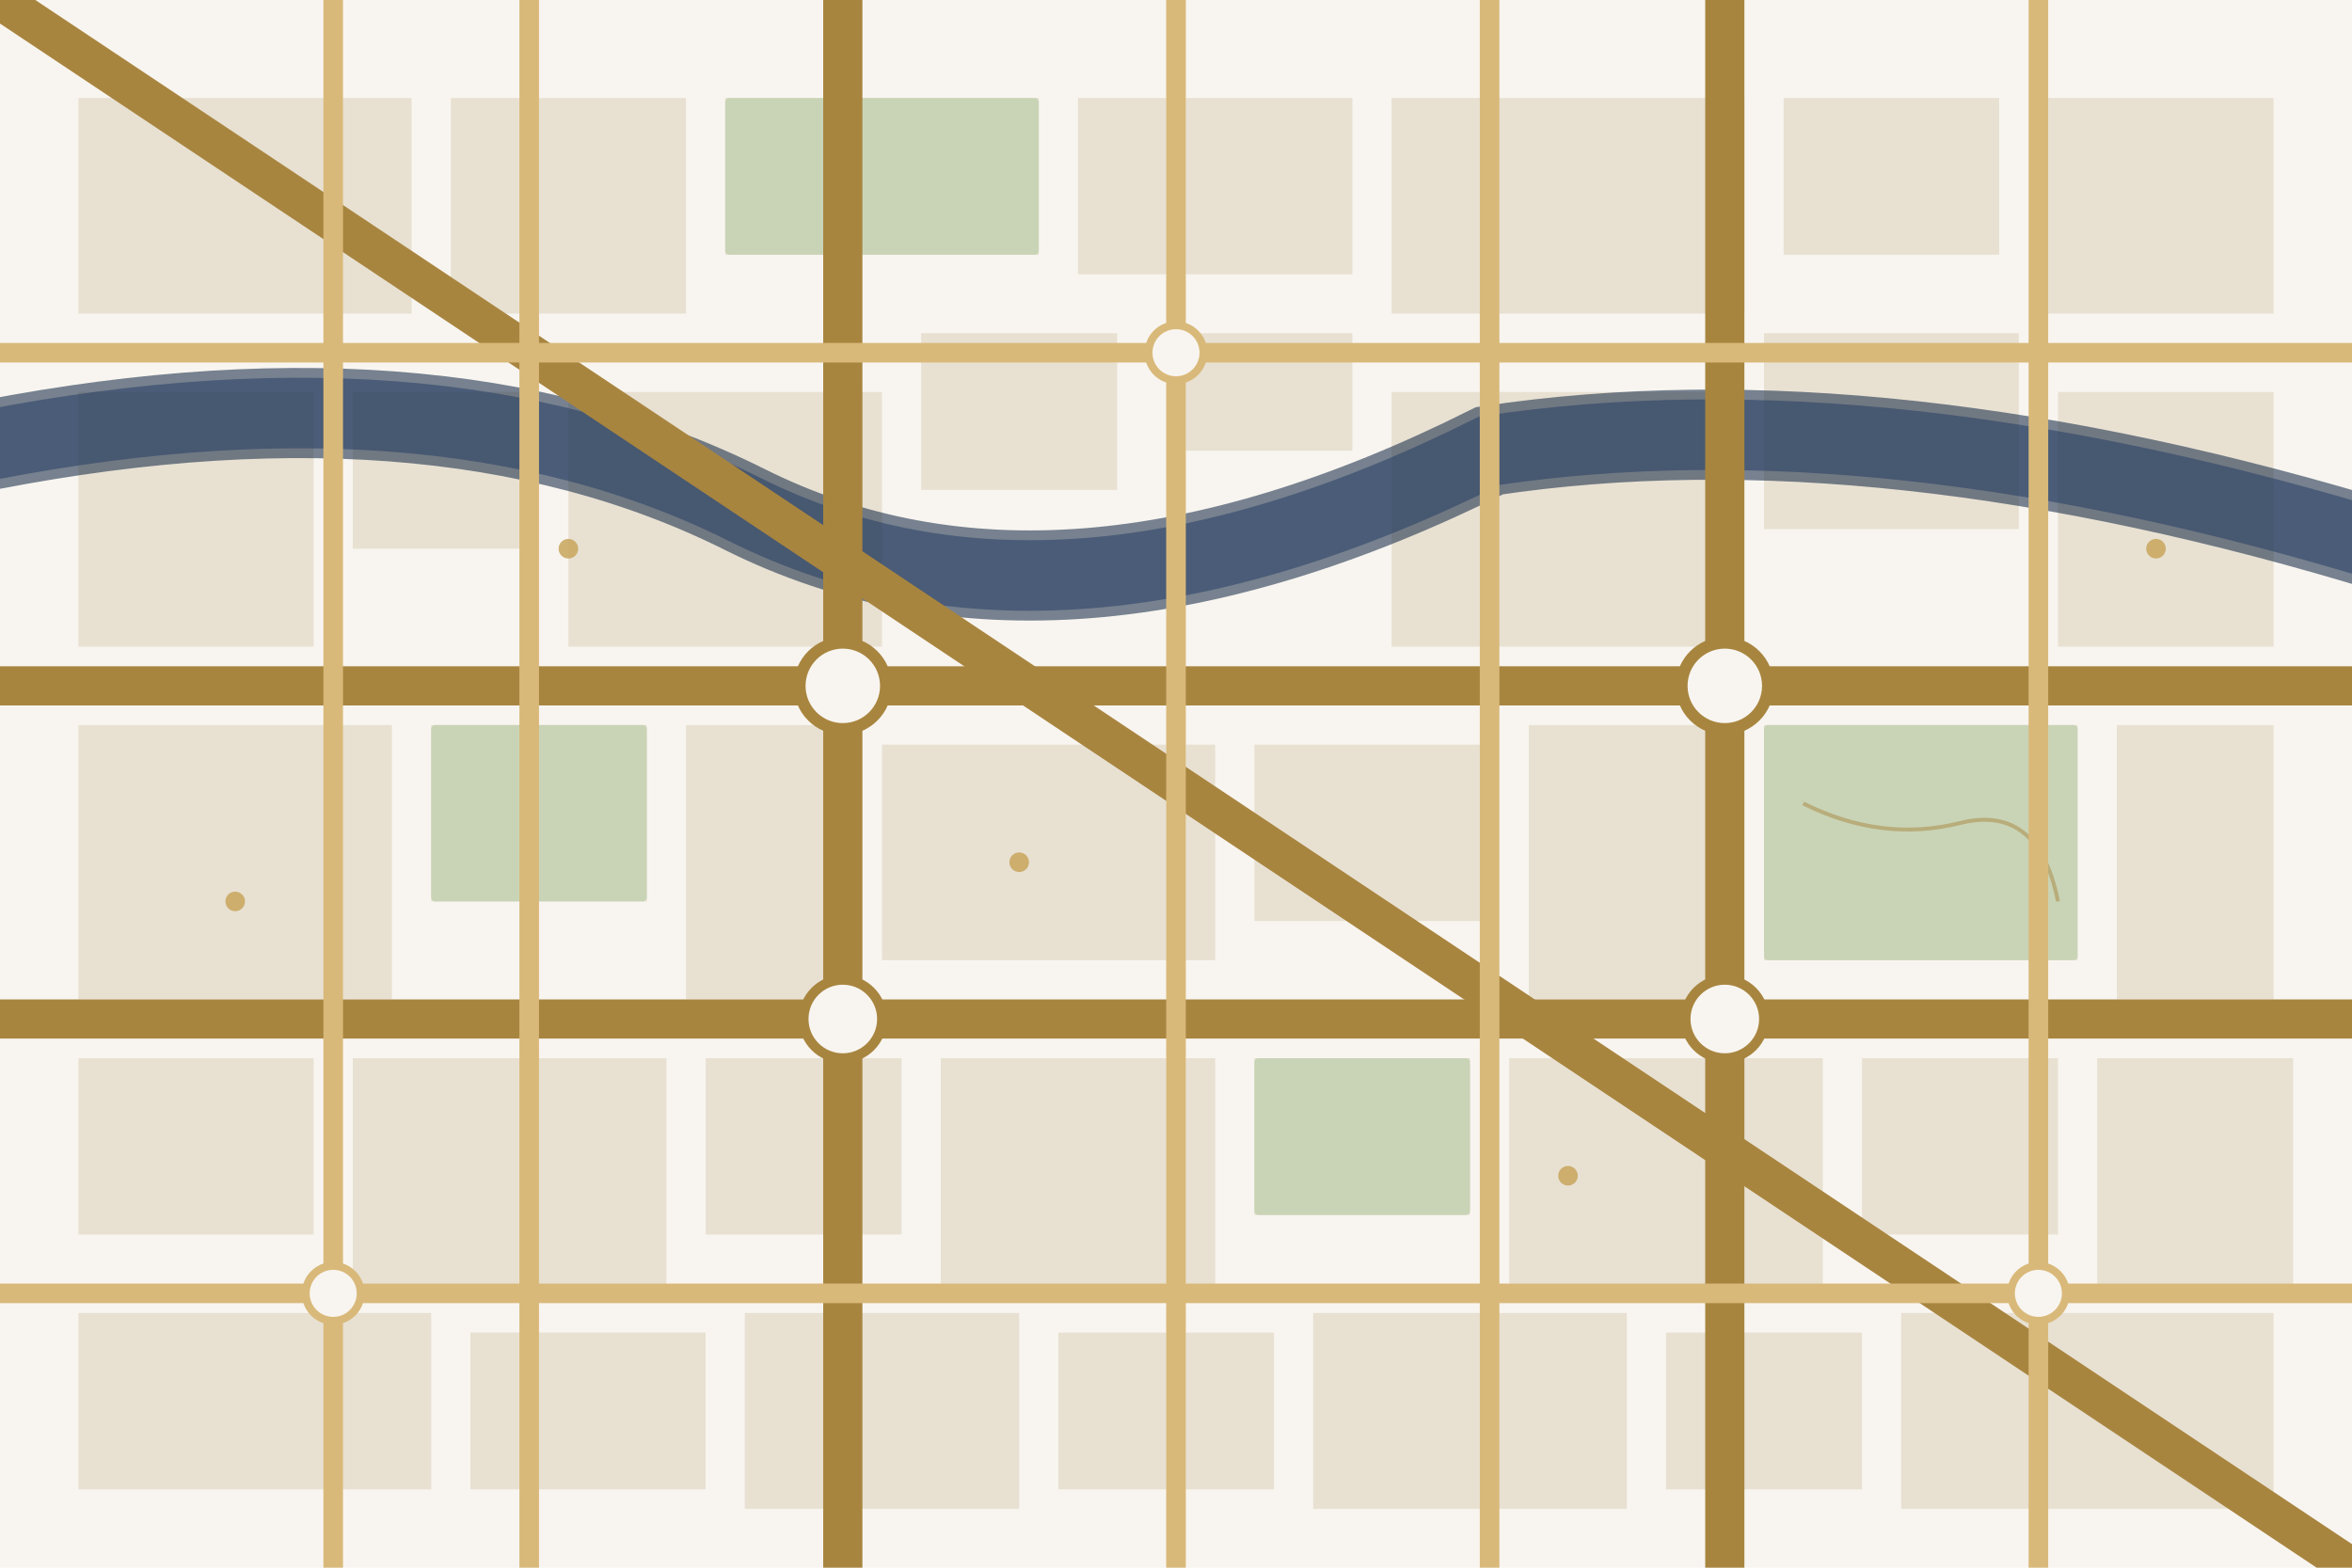
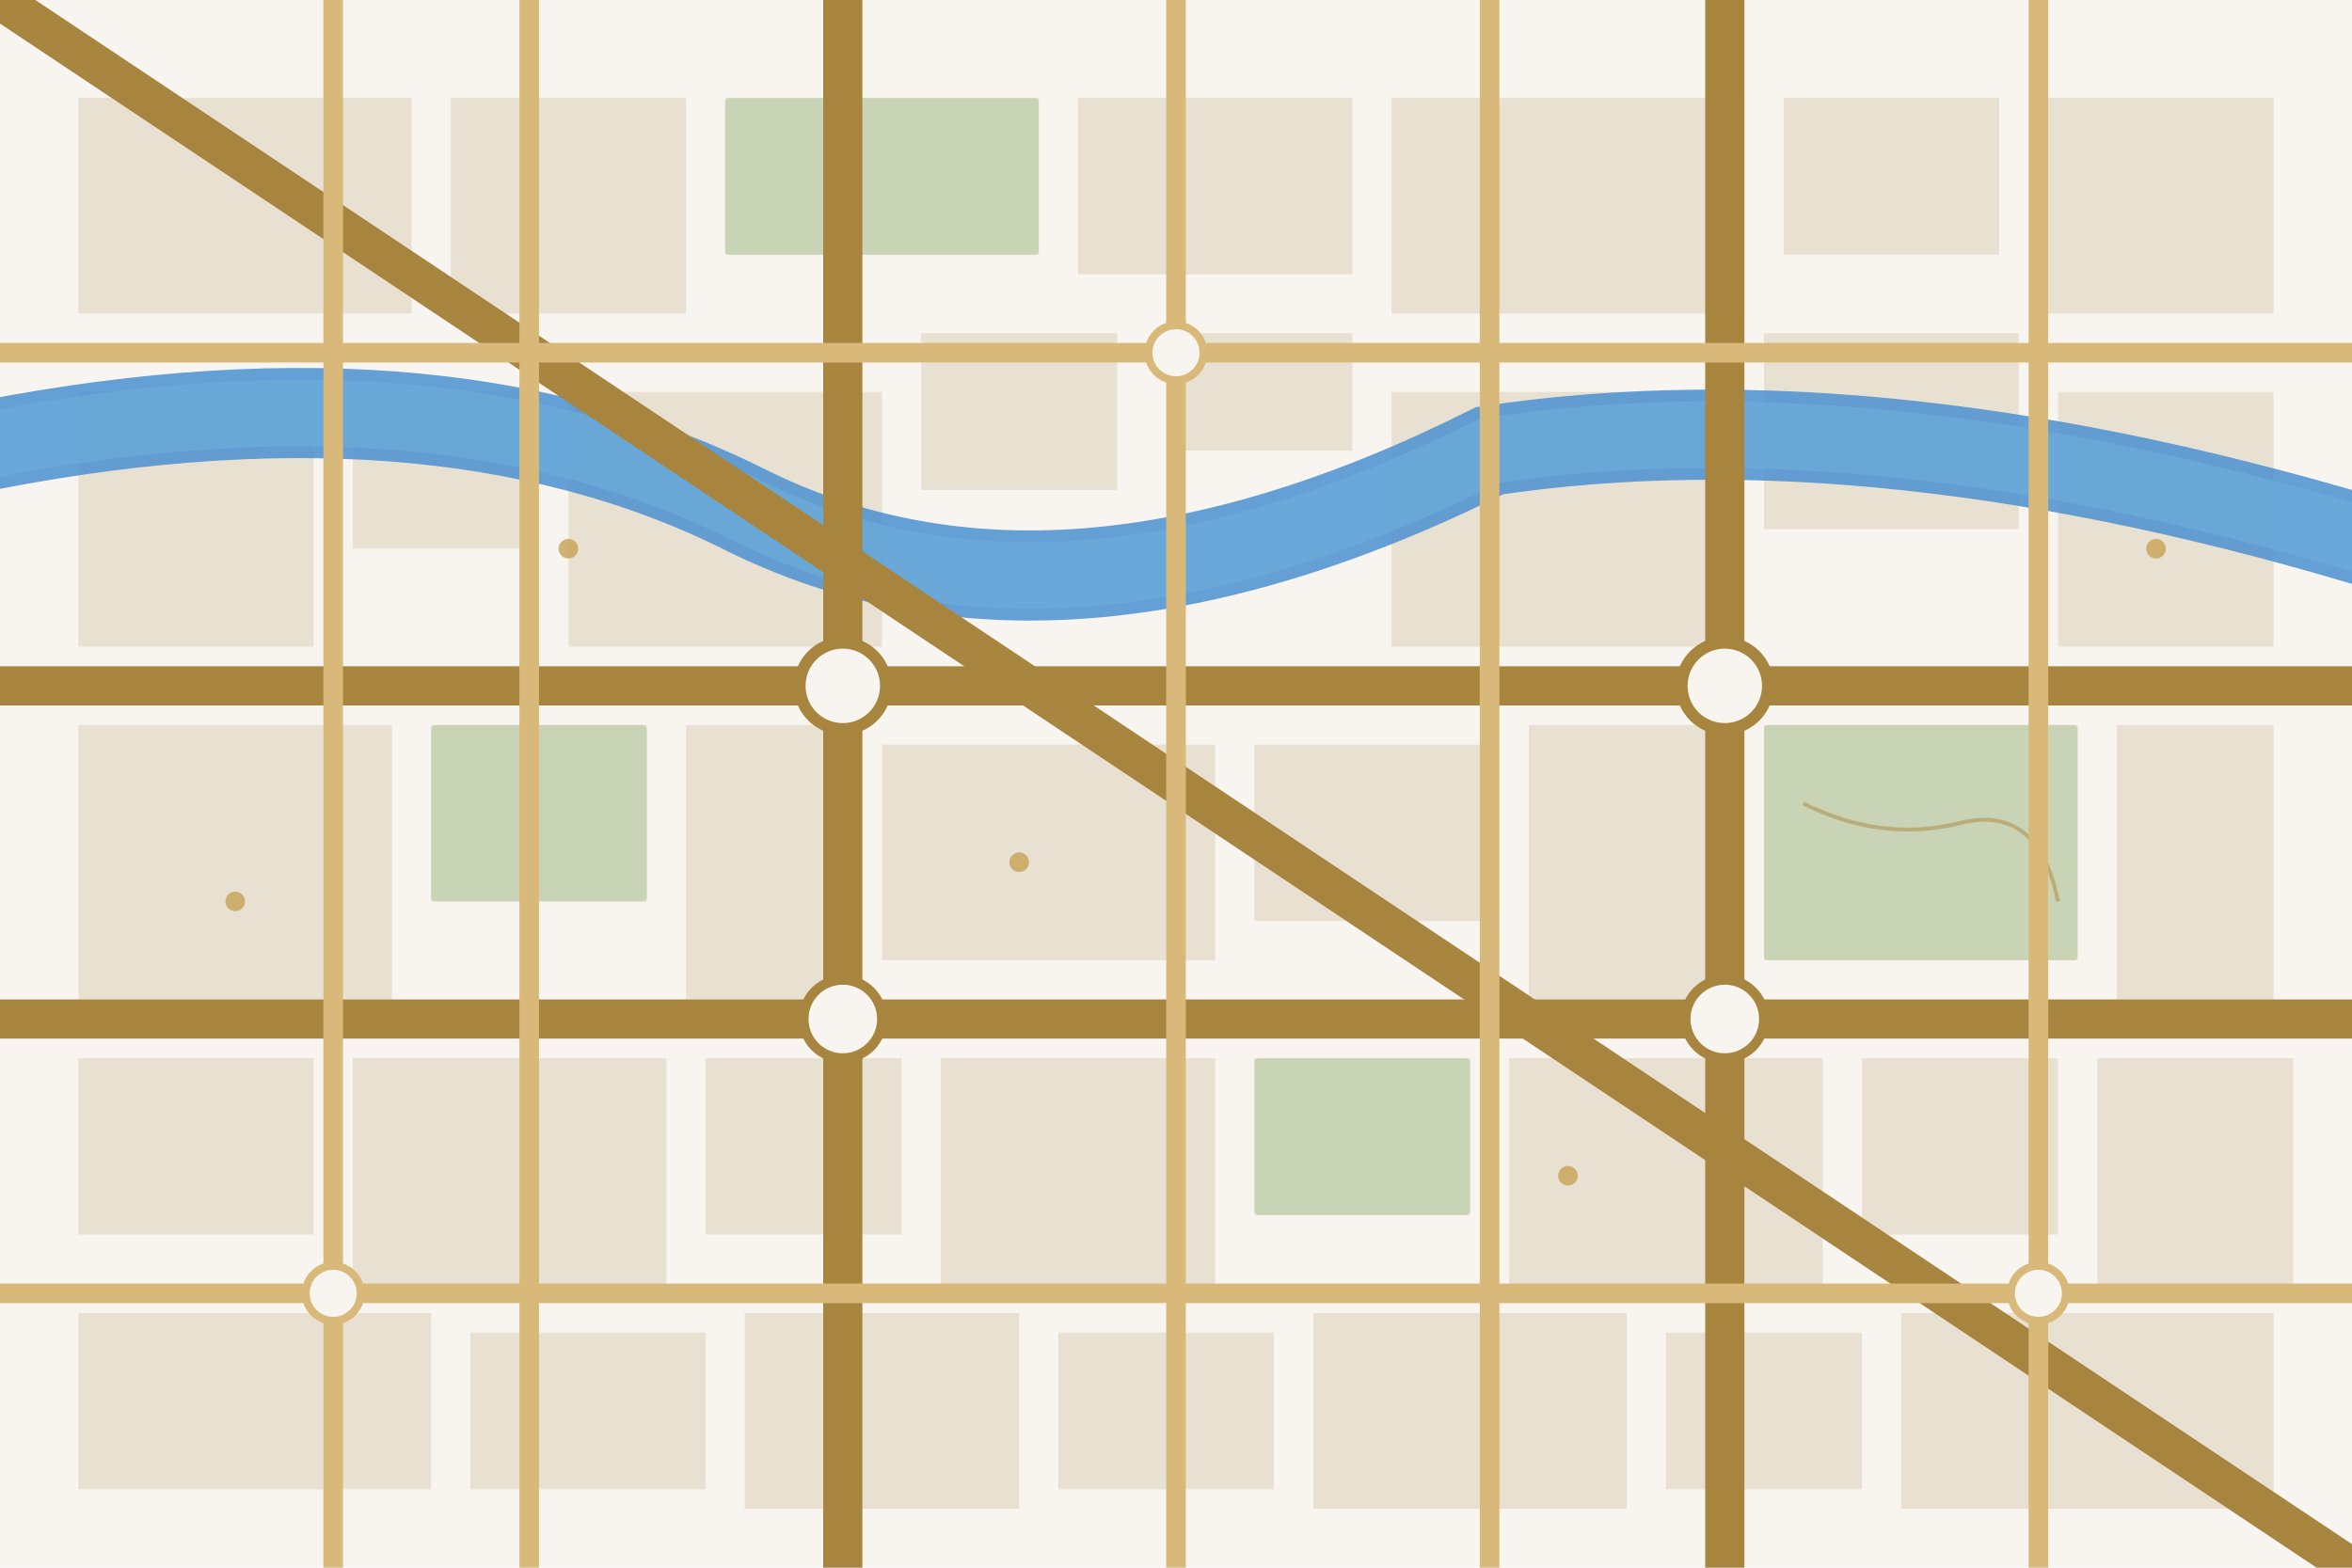
<svg xmlns="http://www.w3.org/2000/svg" viewBox="0 0 1200 800" preserveAspectRatio="xMidYMid slice" aria-hidden="true">
  <rect width="1200" height="800" fill="#f8f5f0" />
  <g fill="#e8e1d2">
    <rect x="40" y="50" width="170" height="110" />
    <rect x="230" y="50" width="120" height="110" />
    <rect x="370" y="50" width="160" height="80" />
    <rect x="550" y="50" width="140" height="90" />
    <rect x="710" y="50" width="180" height="110" />
    <rect x="910" y="50" width="110" height="80" />
    <rect x="1040" y="50" width="120" height="110" />
    <rect x="40" y="200" width="120" height="130" />
    <rect x="180" y="200" width="90" height="80" />
    <rect x="290" y="200" width="160" height="130" />
    <rect x="470" y="170" width="100" height="80" />
    <rect x="600" y="170" width="90" height="60" />
    <rect x="710" y="200" width="170" height="130" />
    <rect x="900" y="170" width="130" height="100" />
    <rect x="1050" y="200" width="110" height="130" />
    <rect x="40" y="370" width="160" height="140" />
    <rect x="220" y="370" width="110" height="90" />
    <rect x="350" y="370" width="80" height="140" />
    <rect x="450" y="380" width="170" height="110" />
    <rect x="640" y="380" width="120" height="90" />
    <rect x="780" y="370" width="100" height="140" />
    <rect x="900" y="370" width="160" height="120" />
    <rect x="1080" y="370" width="80" height="140" />
    <rect x="40" y="540" width="120" height="90" />
    <rect x="180" y="540" width="160" height="120" />
    <rect x="360" y="540" width="100" height="90" />
    <rect x="480" y="540" width="140" height="120" />
    <rect x="640" y="540" width="110" height="80" />
    <rect x="770" y="540" width="160" height="120" />
    <rect x="950" y="540" width="100" height="90" />
    <rect x="1070" y="540" width="100" height="120" />
    <rect x="40" y="670" width="180" height="90" />
    <rect x="240" y="680" width="120" height="80" />
    <rect x="380" y="670" width="140" height="100" />
    <rect x="540" y="680" width="110" height="80" />
    <rect x="670" y="670" width="160" height="100" />
    <rect x="850" y="680" width="100" height="80" />
    <rect x="970" y="670" width="190" height="100" />
  </g>
  <g fill="#c9d4b6">
    <rect x="370" y="50" width="160" height="80" rx="2" />
    <rect x="220" y="370" width="110" height="90" rx="2" />
    <rect x="640" y="540" width="110" height="80" rx="2" />
    <rect x="900" y="370" width="160" height="120" rx="2" />
    <path d="M 920 410 Q 960 430 1000 420 T 1050 460" stroke="#a8853f" stroke-width="2" fill="none" opacity="0.5" />
  </g>
-   <path d="M -20 230 Q 220 180 380 260 T 760 230 Q 960 200 1220 280" stroke="#0d2340" stroke-width="46" fill="none" opacity="0.55" stroke-linecap="round" />
-   <path d="M -20 230 Q 220 180 380 260 T 760 230 Q 960 200 1220 280" stroke="#1d3760" stroke-width="36" fill="none" opacity="0.5" stroke-linecap="round" />
+   <path d="M -20 230 Q 220 180 380 260 T 760 230 Q 960 200 1220 280" stroke="#4a8fd0" stroke-width="46" fill="none" opacity="0.85" stroke-linecap="round" />
+   <path d="M -20 230 Q 220 180 380 260 T 760 230 Q 960 200 1220 280" stroke="#6aa9d8" stroke-width="34" fill="none" opacity="0.85" stroke-linecap="round" />
  <g stroke="#a8853f" stroke-width="20" fill="none" stroke-linecap="round">
    <line x1="-20" y1="350" x2="1220" y2="350" />
    <line x1="-20" y1="520" x2="1220" y2="520" />
    <line x1="430" y1="-20" x2="430" y2="820" />
    <line x1="880" y1="-20" x2="880" y2="820" />
    <line x1="0" y1="0" x2="1200" y2="800" />
  </g>
  <g stroke="#d9b97a" stroke-width="10" fill="none" stroke-linecap="round">
    <line x1="-20" y1="180" x2="1220" y2="180" />
    <line x1="-20" y1="660" x2="1220" y2="660" />
    <line x1="170" y1="-20" x2="170" y2="820" />
    <line x1="270" y1="-20" x2="270" y2="820" />
    <line x1="600" y1="-20" x2="600" y2="820" />
    <line x1="760" y1="-20" x2="760" y2="820" />
    <line x1="1040" y1="-20" x2="1040" y2="820" />
  </g>
  <g>
    <circle cx="430" cy="350" r="22" fill="#f8f5f0" stroke="#a8853f" stroke-width="6" />
    <circle cx="880" cy="350" r="22" fill="#f8f5f0" stroke="#a8853f" stroke-width="6" />
    <circle cx="430" cy="520" r="20" fill="#f8f5f0" stroke="#a8853f" stroke-width="5" />
    <circle cx="880" cy="520" r="20" fill="#f8f5f0" stroke="#a8853f" stroke-width="5" />
    <circle cx="600" cy="180" r="14" fill="#f8f5f0" stroke="#d9b97a" stroke-width="4" />
    <circle cx="170" cy="660" r="14" fill="#f8f5f0" stroke="#d9b97a" stroke-width="4" />
    <circle cx="1040" cy="660" r="14" fill="#f8f5f0" stroke="#d9b97a" stroke-width="4" />
  </g>
  <g fill="#c8a45c" opacity="0.85">
    <circle cx="290" cy="280" r="5" />
    <circle cx="520" cy="440" r="5" />
    <circle cx="800" cy="600" r="5" />
    <circle cx="1100" cy="280" r="5" />
    <circle cx="120" cy="460" r="5" />
  </g>
</svg>
